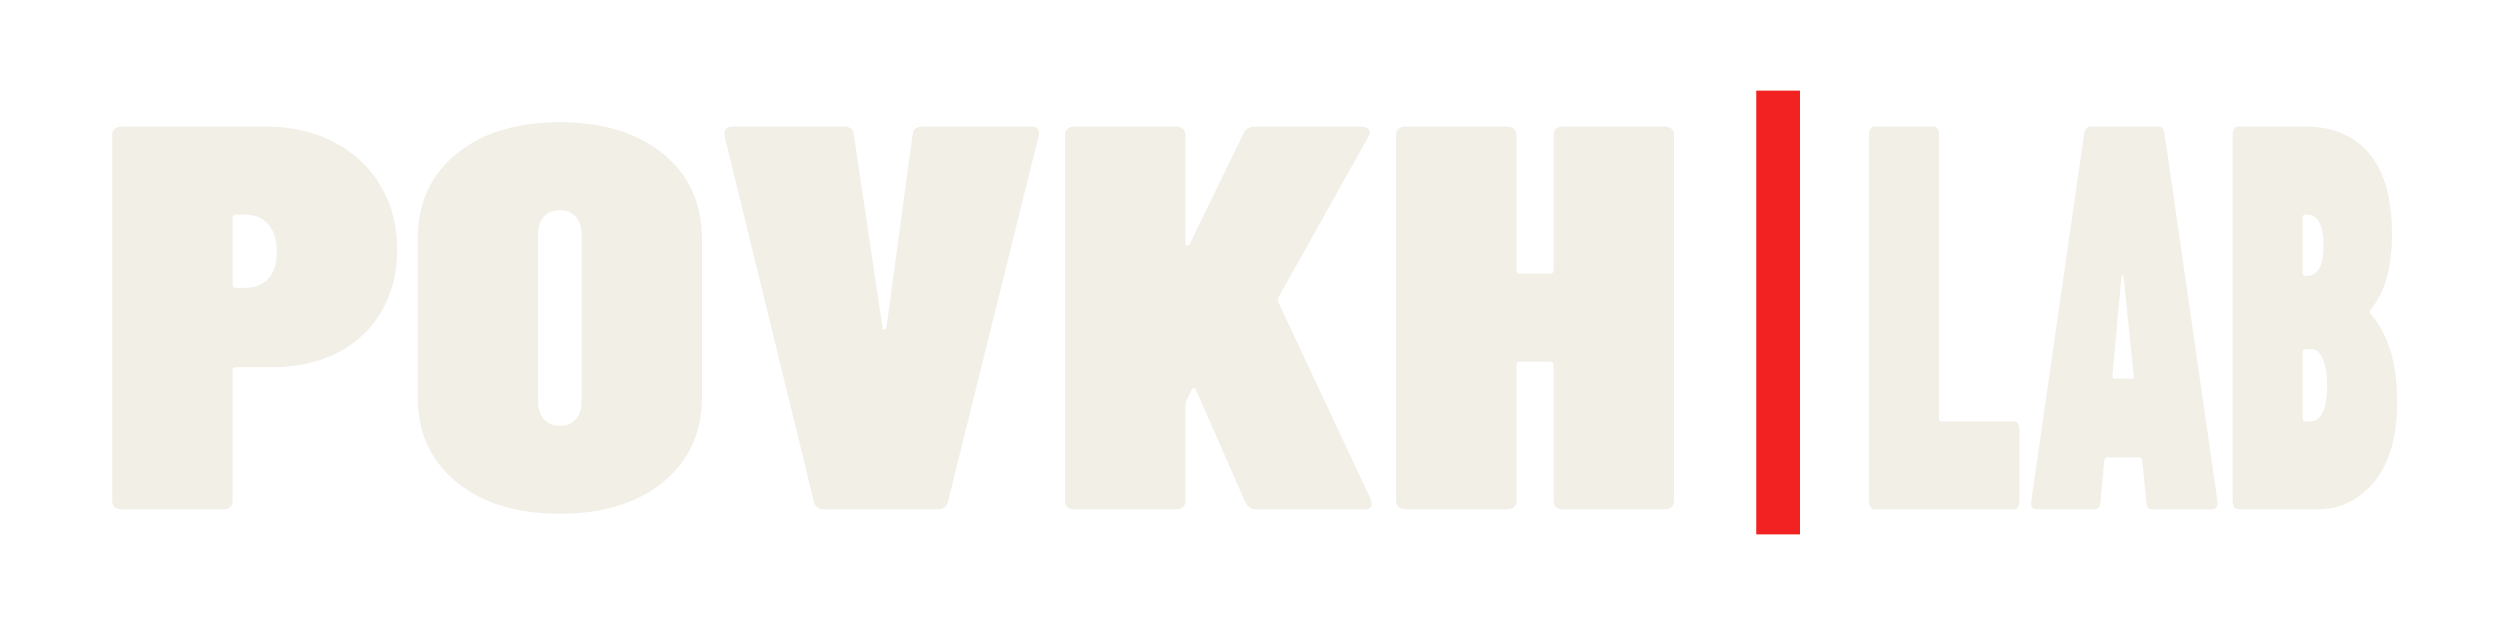
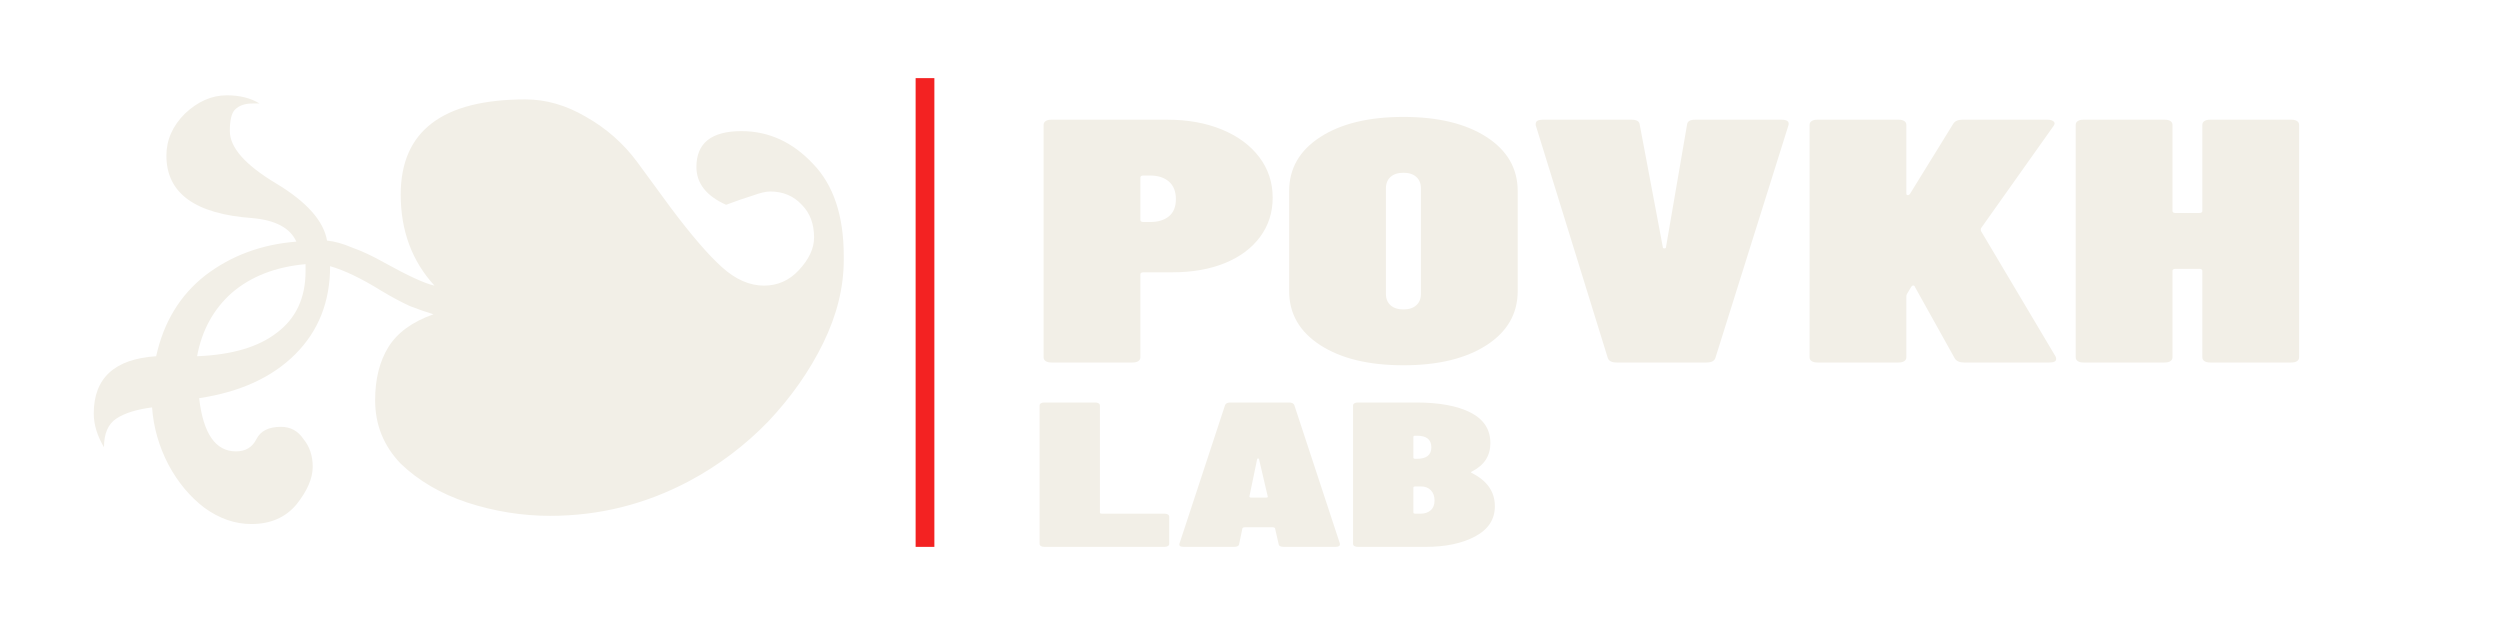
- <svg xmlns="http://www.w3.org/2000/svg" width="1600" height="400" viewBox="0 0 1600 400" role="img" aria-label="POVKH LAB horizontal logo">
-   <path fill="#F2EFE7" d="M469 475Q469 411 444.5 362.0Q420 313 376.0 286.5Q332 260 274 260H218Q212 260 212 254V15Q212 8 208.0 4.0Q204 0 197 0H39Q32 0 28.0 4.0Q24 8 24 15V685Q24 692 28.0 696.0Q32 700 39 700H264Q324 700 370.5 671.5Q417 643 443.0 592.0Q469 541 469 475ZM281 471Q281 504 267.5 521.5Q254 539 231 539H218Q212 539 212 533V411Q212 405 218 405H231Q254 405 267.5 421.5Q281 438 281 471ZM501 206V494Q501 592 561.5 650.0Q622 708 723 708Q824 708 884.5 650.0Q945 592 945 494V206Q945 108 884.5 50.0Q824 -8 723 -8Q622 -8 561.5 50.0Q501 108 501 206ZM757 198V502Q757 523 748.0 535.0Q739 547 723 547Q707 547 698.0 535.0Q689 523 689 502V198Q689 177 698.0 165.0Q707 153 723 153Q739 153 748.0 165.0Q757 177 757 198ZM1120 13 980 684V688Q980 700 994 700H1166Q1181 700 1182 686L1227 332Q1227 329 1230.0 329.0Q1233 329 1233 332L1274 686Q1275 700 1290 700H1457Q1474 700 1471 684L1329 13Q1326 0 1312 0H1137Q1123 0 1120 13ZM1512 15V685Q1512 692 1516.0 696.0Q1520 700 1527 700H1685Q1692 700 1696.0 696.0Q1700 692 1700 685V487Q1700 483 1702.5 482.5Q1705 482 1707 486L1791 688Q1796 700 1809 700H1974Q1982 700 1986.0 695.0Q1990 690 1986 682L1845 387Q1844 383 1845 379L1990 17Q1991 14 1991 10Q1991 0 1978 0H1812Q1799 0 1794 12L1717 217Q1716 222 1713.5 222.0Q1711 222 1709 217L1701 197Q1700 195 1700 189V15Q1700 8 1696.0 4.0Q1692 0 1685 0H1527Q1520 0 1516.0 4.0Q1512 8 1512 15ZM2290 700H2448Q2455 700 2459.0 696.0Q2463 692 2463 685V15Q2463 8 2459.0 4.0Q2455 0 2448 0H2290Q2283 0 2279.0 4.0Q2275 8 2275 15V264Q2275 270 2269 270H2223Q2217 270 2217 264V15Q2217 8 2213.0 4.0Q2209 0 2202 0H2044Q2037 0 2033.0 4.0Q2029 8 2029 15V685Q2029 692 2033.0 696.0Q2037 700 2044 700H2202Q2209 700 2213.0 696.0Q2217 692 2217 685V437Q2217 431 2223 431H2269Q2275 431 2275 437V685Q2275 692 2279.0 696.0Q2283 700 2290 700Z" transform="translate(62 326) scale(0.4098031 -0.35)" />
-   <path fill="#F2EFE7" d="M26 15V685Q26 692 30.0 696.0Q34 700 41 700H199Q206 700 210.0 696.0Q214 692 214 685V167Q214 161 220 161H415Q422 161 426.0 157.0Q430 153 430 146V15Q430 8 426.0 4.0Q422 0 415 0H41Q34 0 30.0 4.0Q26 8 26 15ZM771 14 760 89Q760 91 758.0 93.0Q756 95 753 95H665Q662 95 660.0 93.0Q658 91 658 89L648 14Q647 0 632 0H475Q459 0 462 16L604 687Q607 700 621 700H803Q817 700 820 687L962 16V12Q962 0 948 0H787Q772 0 771 14ZM685 239H732Q739 239 737 245L710 425Q709 429 707.0 429.0Q705 429 704 425L680 245Q680 239 685 239ZM1229 0H1018Q1011 0 1007.0 4.0Q1003 8 1003 15V685Q1003 692 1007.0 696.0Q1011 700 1018 700H1199Q1308 700 1369.5 651.0Q1431 602 1431 503Q1431 411 1374 366Q1369 362 1372 359Q1445 303 1445 197Q1445 102 1384.0 51.0Q1323 0 1229 0ZM1191 533V433Q1191 427 1197 427H1202Q1247 427 1247 483Q1247 539 1202 539H1197Q1191 539 1191 533ZM1257 225Q1257 256 1245.5 274.5Q1234 293 1215 293H1197Q1191 293 1191 287V167Q1191 161 1197 161H1214Q1233 161 1245.0 177.5Q1257 194 1257 225Z" transform="translate(1190 326) scale(0.238193 -0.35)" />
-   <rect x="1124" y="58" width="28" height="284" fill="#F32222" />
+ <svg xmlns="http://www.w3.org/2000/svg" width="1600" height="400" viewBox="0 0 1600 400" role="img" aria-label="POVKH LAB Terminal Relic horizontal logo">
+   <path fill="#F2EFE7" d="M462 1257C414 1257 368 1241 324 1209C282 1177 247 1135 219 1083C191 1029 175 973 171 915C125 921 90 932 66 948C42 964 30 992 30 1032C10 998 8.31485e-06 965 8.31485e-06 933C8.31485e-06 829 61 773 183 765C205 665 253 586 327 528C403 470 492 437 594 429C576 389 533 366 465 360C297 348 213 287 213 177C213 131 231 90 267 54C305 18 346 -9.65595e-05 390 -9.65595e-05C428 -9.65595e-05 460 8 486 24H465C443 24 426 30 414 42C404 52 399 73 399 105C399 153 444 204 534 258C624 312 674 368 684 426C706 428 731 435 759 447C787 457 817 471 849 489C921 529 971 552 999 558C933 486 900 397 900 291C900 105 1022 12 1266 12C1326 12 1385 29 1443 63C1503 97 1553 141 1593 195L1692 330C1752 410 1802 468 1842 504C1882 540 1923 558 1965 558C2005 558 2039 543 2067 513C2097 481 2112 449 2112 417C2112 377 2100 345 2076 321C2052 295 2021 282 1983 282C1971 282 1954 286 1932 294C1912 300 1886 309 1854 321C1796 295 1767 258 1767 210C1767 140 1811 105 1899 105C1979 105 2049 137 2109 201C2169 263 2199 353 2199 471V483C2199 563 2179 644 2139 726C2099 808 2045 885 1977 957C1909 1027 1832 1085 1746 1131C1618 1199 1482 1233 1338 1233C1256 1233 1175 1220 1095 1194C1017 1168 952 1130 900 1080C850 1028 825 966 825 894C825 832 838 780 864 738C890 696 934 664 996 642C976 636 953 628 927 618C901 606 873 591 843 573C785 537 735 513 693 501C693 605 659 691 591 759C523 827 429 870 309 888C321 992 357 1044 417 1044C445 1044 465 1032 477 1008C489 984 513 972 549 972C577 972 599 984 615 1008C633 1030 642 1057 642 1089C642 1123 626 1160 594 1200C562 1238 518 1257 462 1257ZM303 765C405 761 483 738 537 696C593 654 621 594 621 516V495C533 503 461 531 405 579C351 627 317 689 303 765Z" transform="translate(60 61) scale(0.218281)" />
+   <rect x="586" y="50" width="12" height="300" fill="#F32222" />
+   <path fill="#F2EFE7" d="M469 475Q469 411 444.5 362.0Q420 313 376.0 286.5Q332 260 274 260H218Q212 260 212 254V15Q212 8 208.0 4.0Q204 0 197 0H39Q32 0 28.0 4.0Q24 8 24 15V685Q24 692 28.0 696.0Q32 700 39 700H264Q324 700 370.5 671.5Q417 643 443.0 592.0Q469 541 469 475ZM281 471Q281 504 267.5 521.5Q254 539 231 539H218Q212 539 212 533V411Q212 405 218 405H231Q254 405 267.5 421.5Q281 438 281 471ZM501 206V494Q501 592 561.5 650.0Q622 708 723 708Q824 708 884.5 650.0Q945 592 945 494V206Q945 108 884.5 50.0Q824 -8 723 -8Q622 -8 561.5 50.0Q501 108 501 206ZM757 198V502Q757 523 748.0 535.0Q739 547 723 547Q707 547 698.0 535.0Q689 523 689 502V198Q689 177 698.0 165.0Q707 153 723 153Q739 153 748.0 165.0Q757 177 757 198ZM1120 13 980 684V688Q980 700 994 700H1166Q1181 700 1182 686L1227 332Q1227 329 1230.0 329.0Q1233 329 1233 332L1274 686Q1275 700 1290 700H1457Q1474 700 1471 684L1329 13Q1326 0 1312 0H1137Q1123 0 1120 13ZM1512 15V685Q1512 692 1516.0 696.0Q1520 700 1527 700H1685Q1692 700 1696.0 696.0Q1700 692 1700 685V487Q1700 483 1702.5 482.5Q1705 482 1707 486L1791 688Q1796 700 1809 700H1974Q1982 700 1986.0 695.0Q1990 690 1986 682L1845 387Q1844 383 1845 379L1990 17Q1991 14 1991 10Q1991 0 1978 0H1812Q1799 0 1794 12L1717 217Q1716 222 1713.5 222.0Q1711 222 1709 217L1701 197Q1700 195 1700 189V15Q1700 8 1696.0 4.0Q1692 0 1685 0H1527Q1520 0 1516.0 4.0Q1512 8 1512 15ZM2290 700H2448Q2455 700 2459.0 696.0Q2463 692 2463 685V15Q2463 8 2459.0 4.0Q2455 0 2448 0H2290Q2283 0 2279.0 4.0Q2275 8 2275 15V264Q2275 270 2269 270H2223Q2217 270 2217 264V15Q2217 8 2213.0 4.0Q2209 0 2202 0H2044Q2037 0 2033.0 4.0Q2029 8 2029 15V685Q2029 692 2033.0 696.0Q2037 700 2044 700H2202Q2209 700 2213.0 696.0Q2217 692 2217 685V437Q2217 431 2223 431H2269Q2275 431 2275 437V685Q2275 692 2279.0 696.0Q2283 700 2290 700Z" transform="translate(660 232) scale(0.3294496 -0.222)" />
+   <path fill="#F2EFE7" d="M26 15V685Q26 692 30.0 696.0Q34 700 41 700H199Q206 700 210.0 696.0Q214 692 214 685V167Q214 161 220 161H415Q422 161 426.0 157.0Q430 153 430 146V15Q430 8 426.0 4.0Q422 0 415 0H41Q34 0 30.0 4.0Q26 8 26 15ZM771 14 760 89Q760 91 758.0 93.0Q756 95 753 95H665Q662 95 660.0 93.0Q658 91 658 89L648 14Q647 0 632 0H475Q459 0 462 16L604 687Q607 700 621 700H803Q817 700 820 687L962 16V12Q962 0 948 0H787Q772 0 771 14ZM685 239H732Q739 239 737 245L710 425Q709 429 707.0 429.0Q705 429 704 425L680 245Q680 239 685 239ZM1229 0H1018Q1011 0 1007.0 4.0Q1003 8 1003 15V685Q1003 692 1007.0 696.0Q1011 700 1018 700H1199Q1308 700 1369.5 651.0Q1431 602 1431 503Q1431 411 1374 366Q1369 362 1372 359Q1445 303 1445 197Q1445 102 1384.0 51.0Q1323 0 1229 0ZM1191 533V433Q1191 427 1197 427H1202Q1247 427 1247 483Q1247 539 1202 539H1197Q1191 539 1191 533ZM1257 225Q1257 256 1245.5 274.5Q1234 293 1215 293H1197Q1191 293 1191 287V167Q1191 161 1197 161H1214Q1233 161 1245.0 177.5Q1257 194 1257 225Z" transform="translate(660 350) scale(0.2053388 -0.132)" />
</svg>
